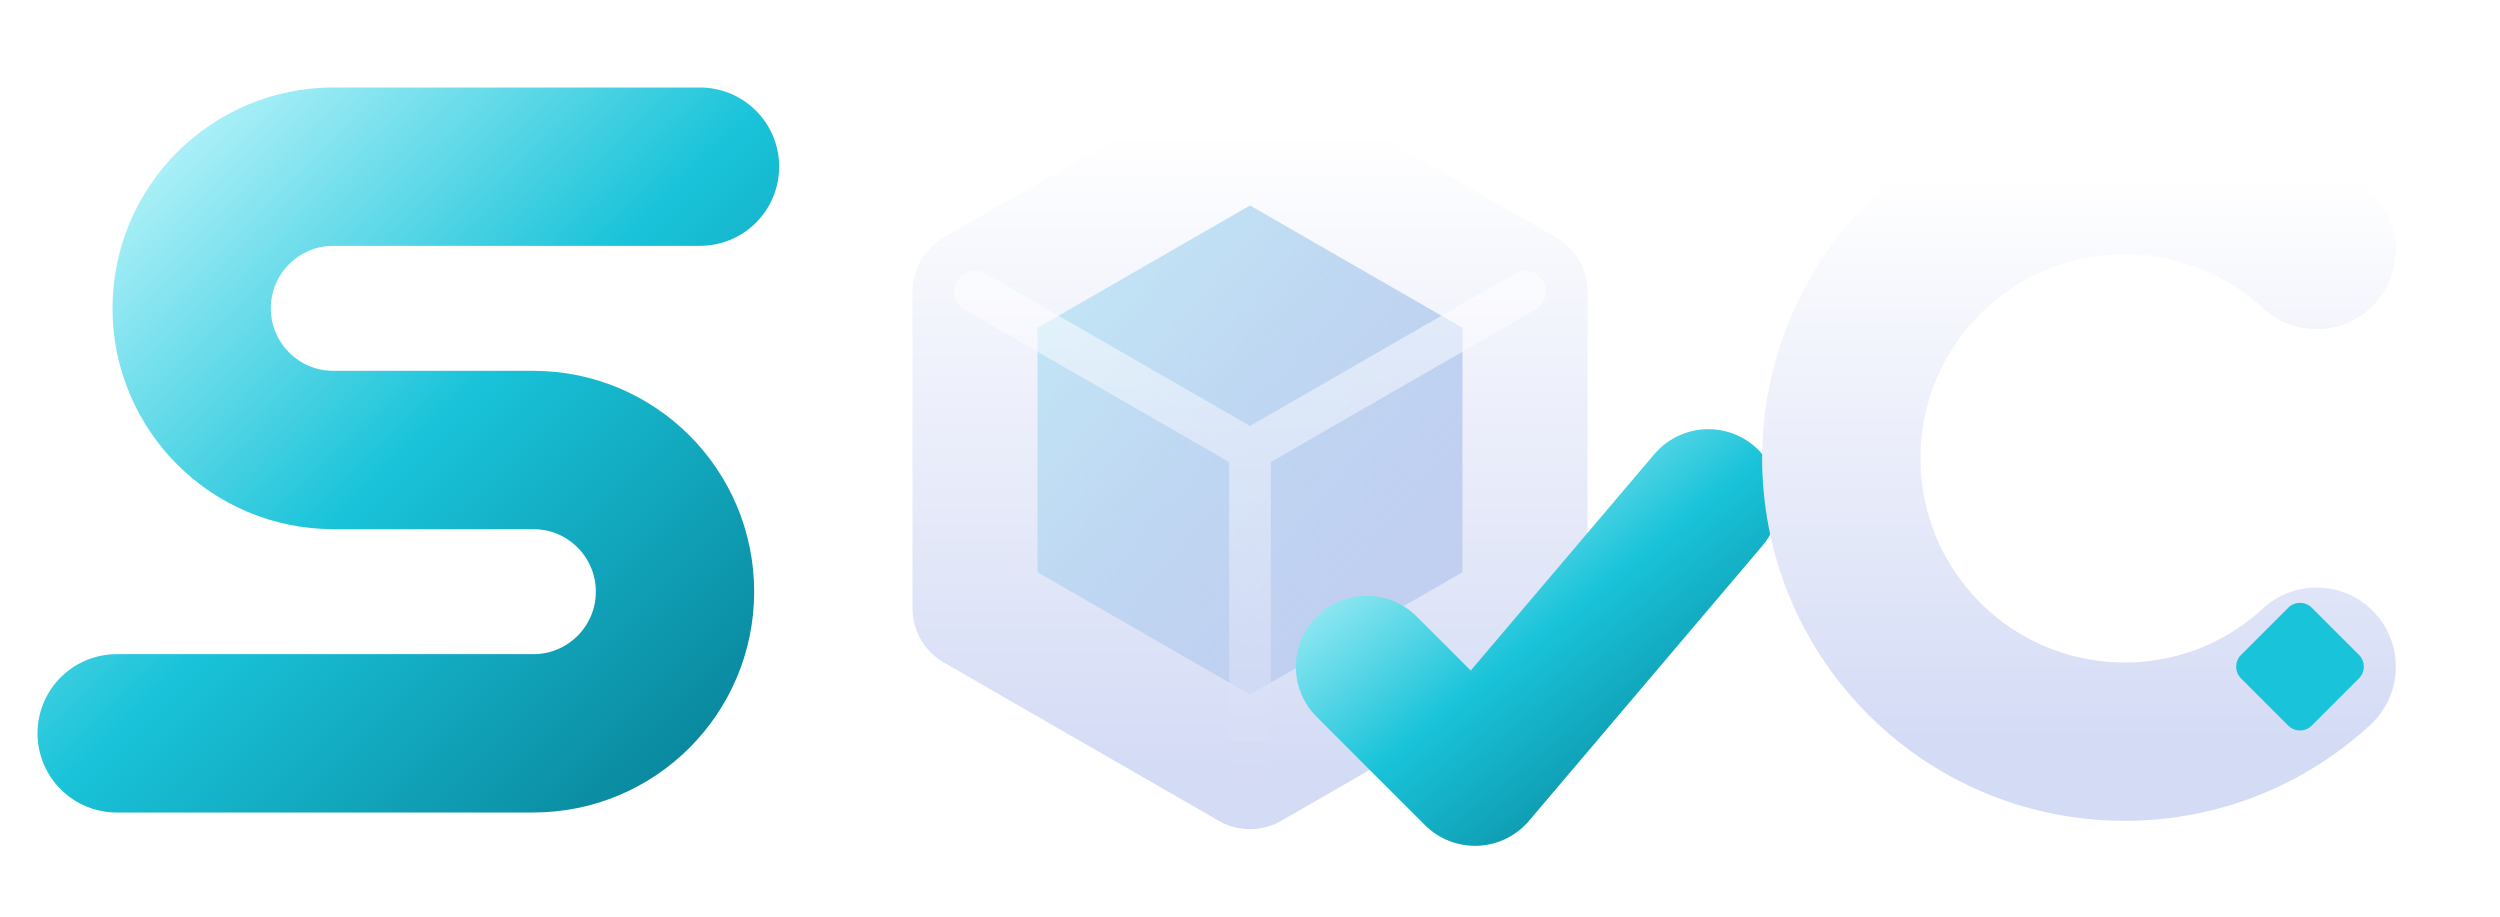
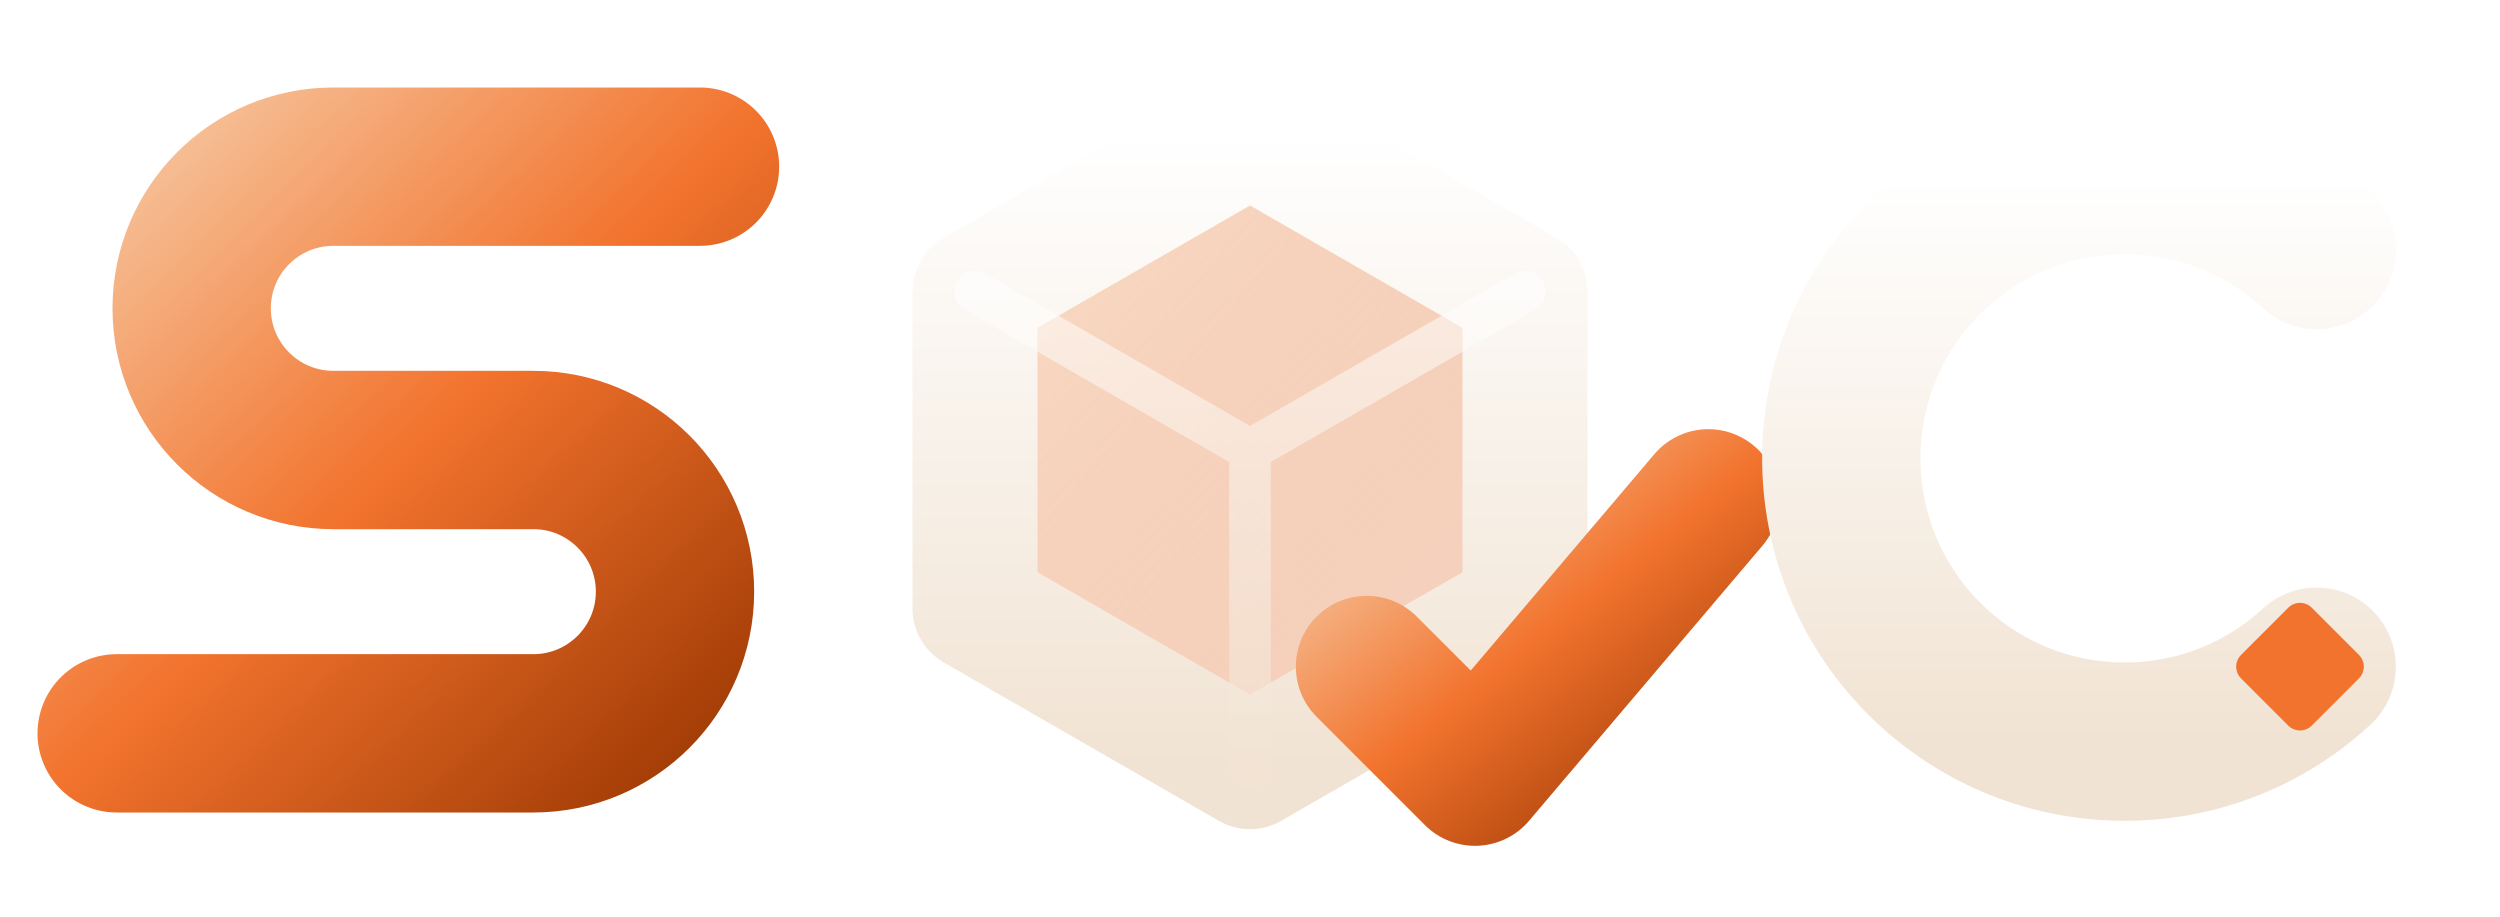
<svg xmlns="http://www.w3.org/2000/svg" viewBox="0 0 300 110" role="img" aria-label="SQC">
  <defs>
    <linearGradient id="mi" x1="0" y1="0" x2="1" y2="1">
-       <stop offset="0" stop-color="#b6f3fa" />
-       <stop offset=".5" stop-color="#19c3d9" />
-       <stop offset="1" stop-color="#0a8aa0" />
+       <stop offset="0" stop-color="#f6c39b" />
+       <stop offset=".5" stop-color="#f2732d" />
+       <stop offset="1" stop-color="#a53e07" />
    </linearGradient>
    <linearGradient id="mf" x1="0" y1="0" x2="1" y2="1">
-       <stop offset="0" stop-color="#9beef7" stop-opacity=".55" />
-       <stop offset="1" stop-color="#2340c4" stop-opacity=".25" />
+       <stop offset="0" stop-color="#f6c39b" stop-opacity=".55" />
+       <stop offset="1" stop-color="#d9530e" stop-opacity=".25" />
    </linearGradient>
    <linearGradient id="mw" x1="0" y1="0" x2="0" y2="1">
      <stop offset="0" stop-color="#ffffff" />
-       <stop offset="1" stop-color="#d4dbf5" />
+       <stop offset="1" stop-color="#f1e3d3" />
    </linearGradient>
  </defs>
  <g fill="none" stroke-linecap="round" stroke-linejoin="round">
    <path stroke="url(#mi)" stroke-width="19" d="M84 20H40a17 17 0 0 0 0 34h24a17 17 0 0 1 0 34H14" />
    <polygon points="150,16 183,35 183,73 150,92 117,73 117,35" fill="url(#mf)" stroke="none" />
    <polygon points="150,16 183,35 183,73 150,92 117,73 117,35" stroke="url(#mw)" stroke-width="15" />
    <path stroke="url(#mw)" stroke-opacity=".55" stroke-width="5" d="M117 35 150 54 183 35M150 54v38" />
    <path stroke="url(#mi)" stroke-width="17" d="M164 80l13 13 28-33" />
    <path stroke="url(#mw)" stroke-width="19" d="M278 30a34 34 0 1 0 0 50" />
  </g>
-   <rect x="270" y="74" width="12" height="12" rx="2" transform="rotate(45 276 80)" fill="#19c3d9" />
+   <rect x="270" y="74" width="12" height="12" rx="2" transform="rotate(45 276 80)" fill="#f2732d" />
</svg>
